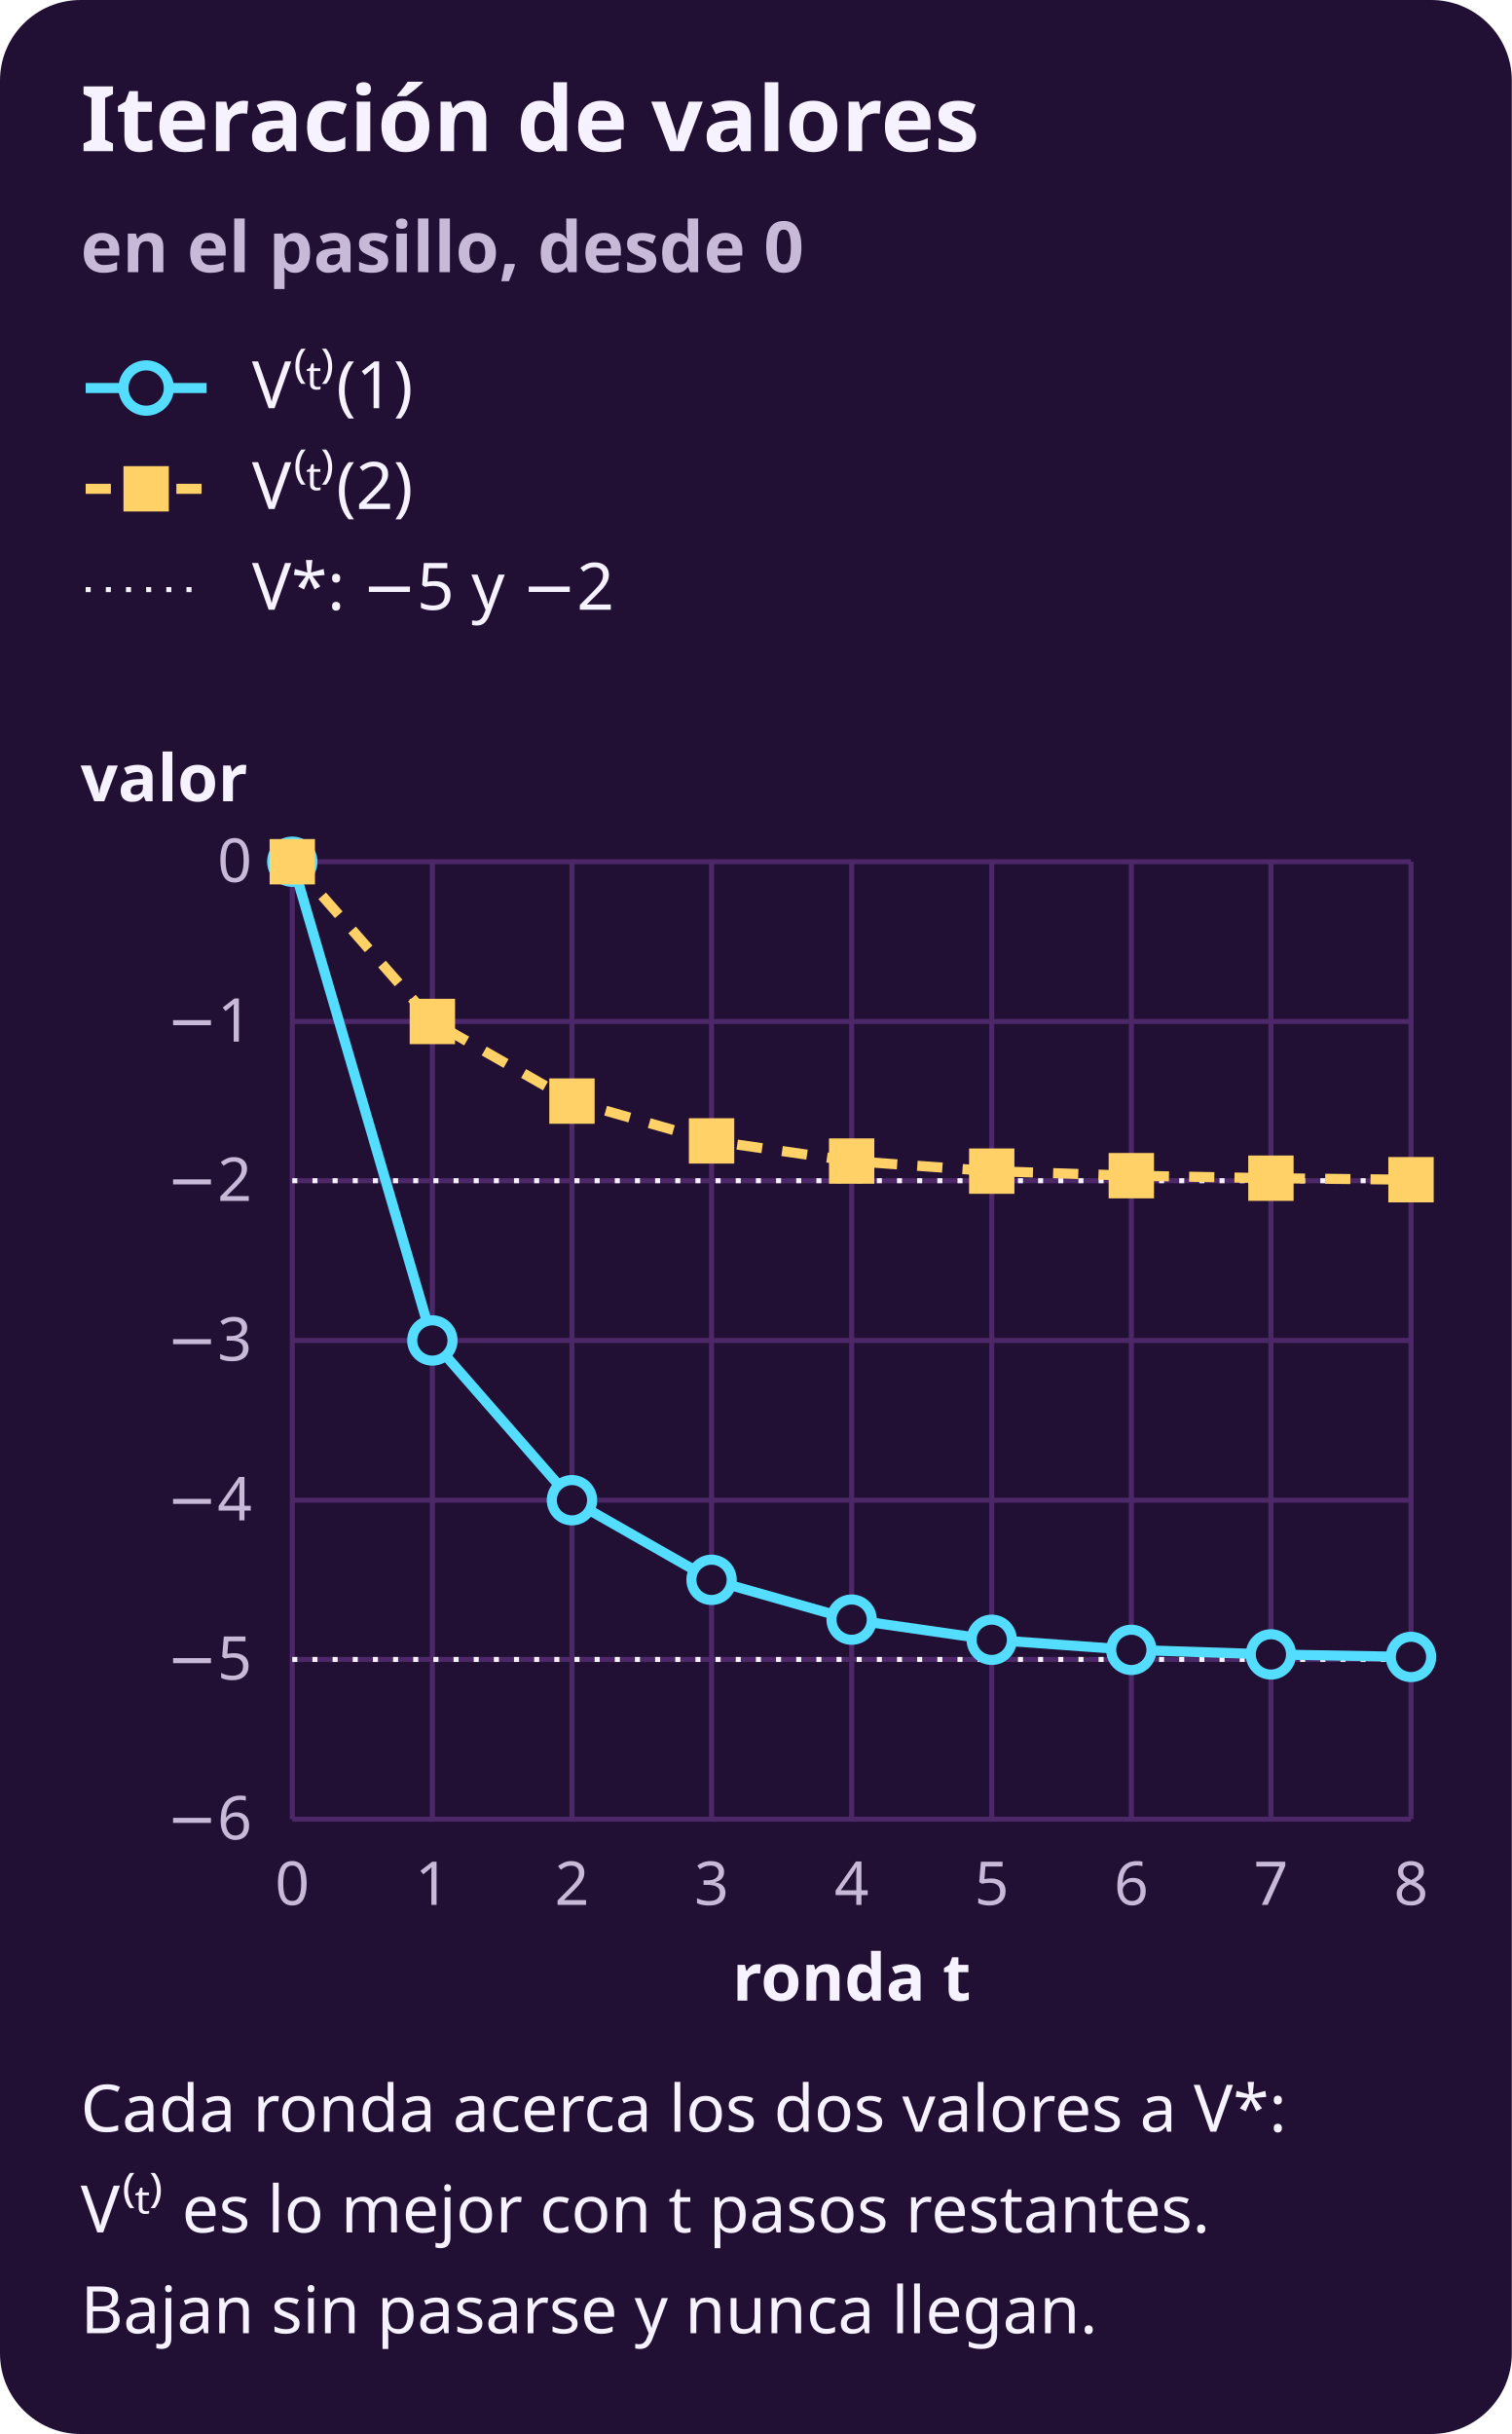
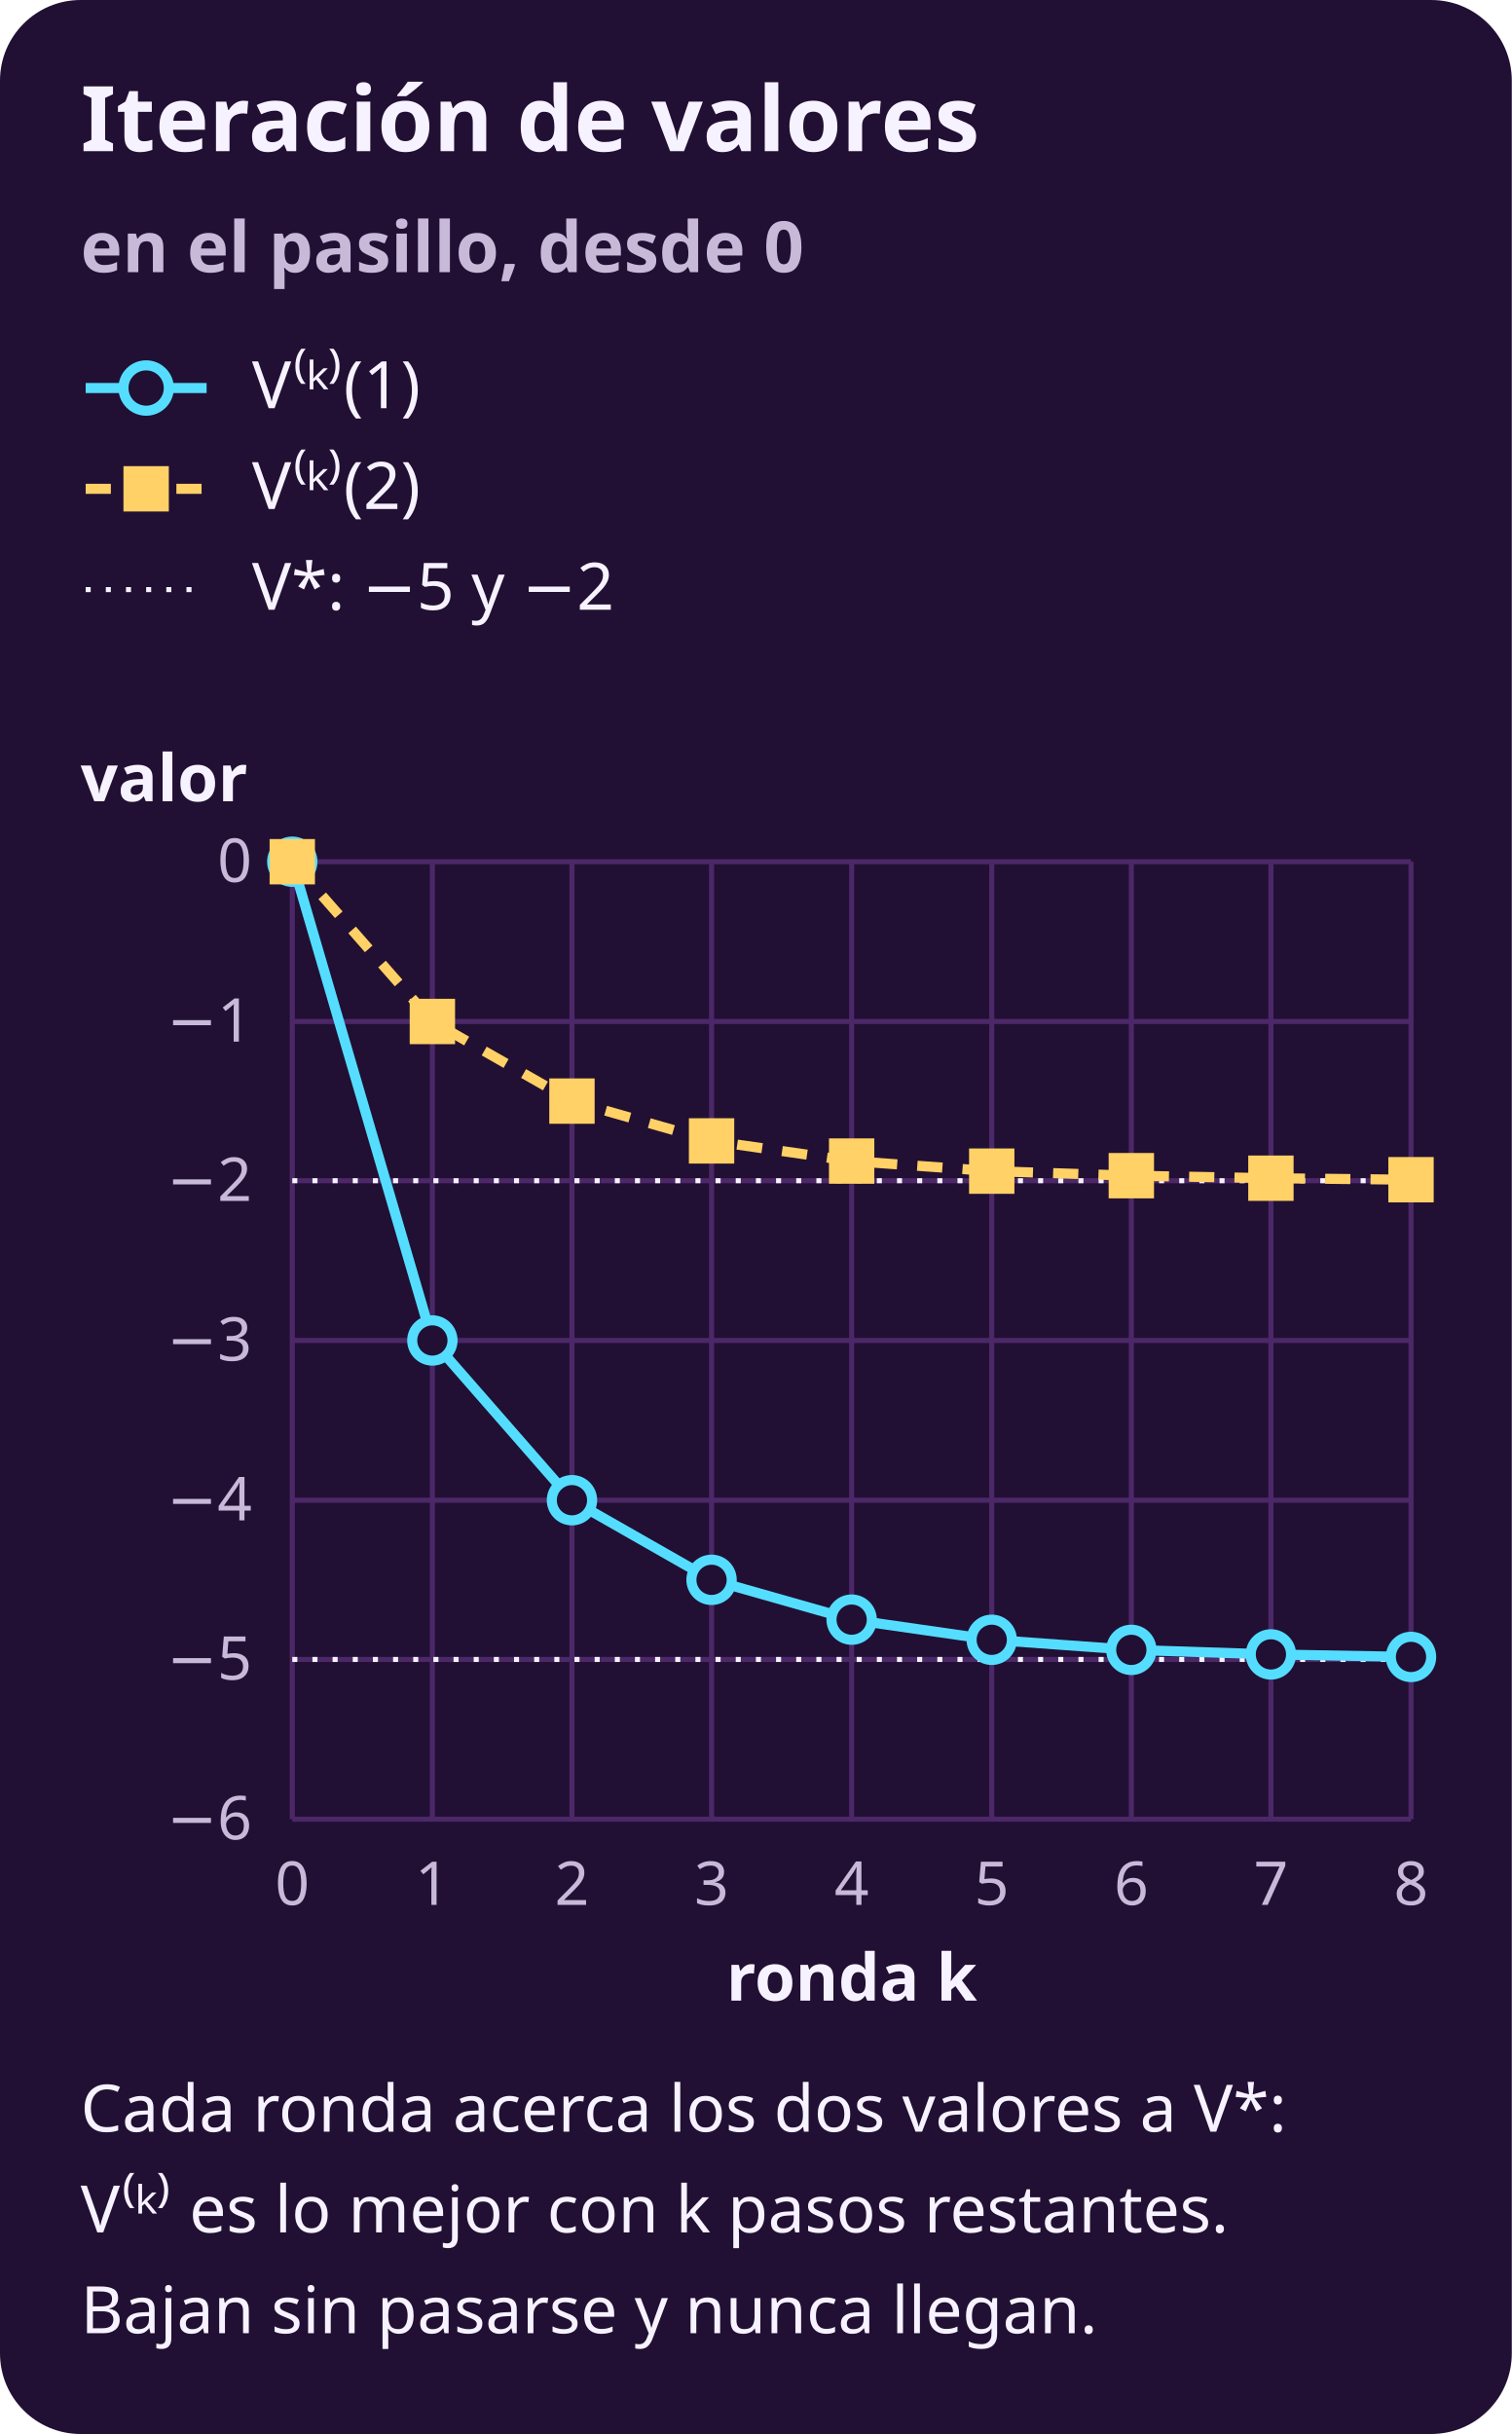
- <svg xmlns="http://www.w3.org/2000/svg" width="300" height="483" viewBox="0 0 300 483" role="img" aria-label="Iteración de valores en el pasillo desde V⁽⁰⁾ = 0, rondas 0 a 8. V⁽ᵗ⁾(1): 0, −3, −4, −9/2, −19/4, −39/8, −79/16, −159/32, −319/64. V⁽ᵗ⁾(2): 0, −1, −3/2, −7/4, −15/8, −31/16, −63/32, −127/64, −255/128. Las dos bajan hacia V*(1) = −5 y V*(2) = −2 sin llegar.">
+ <svg xmlns="http://www.w3.org/2000/svg" width="300" height="483" viewBox="0 0 300 483" role="img" aria-label="Iteración de valores en el pasillo desde V⁽⁰⁾ = 0, rondas 0 a 8. V⁽ᵏ⁾(1): 0, −3, −4, −9/2, −19/4, −39/8, −79/16, −159/32, −319/64. V⁽ᵏ⁾(2): 0, −1, −3/2, −7/4, −15/8, −31/16, −63/32, −127/64, −255/128. Las dos bajan hacia V*(1) = −5 y V*(2) = −2 sin llegar.">
  <rect x="0" y="0" width="300" height="483" rx="16" fill="#211033" />
  <defs>
    <marker id="p" viewBox="0 0 10 10" refX="9" refY="5" markerWidth="6" markerHeight="6" orient="auto-start-reverse">
      <path d="M 0 0 L 10 5 L 0 10 z" fill="#f04cff" />
    </marker>
    <marker id="s" viewBox="0 0 10 10" refX="9" refY="5" markerWidth="6" markerHeight="6" orient="auto-start-reverse">
      <path d="M 0 0 L 10 5 L 0 10 z" fill="#c8b9d8" />
    </marker>
  </defs>
  <text x="16" y="30" fill="#f7f2ff" font-family="system-ui, sans-serif" font-size="18" font-weight="700" text-anchor="start">Iteración de valores</text>
  <text x="16" y="54" fill="#c8b9d8" font-family="system-ui, sans-serif" font-size="14" font-weight="700" text-anchor="start">en el pasillo, desde 0</text>
  <polyline points="17,77 41,77" fill="none" stroke="#55ddff" stroke-width="2" />
  <circle cx="29" cy="77" r="4.5" fill="#211033" stroke="#55ddff" stroke-width="2" />
-   <text x="50" y="81" fill="#f7f2ff" font-family="system-ui, sans-serif" font-size="13" font-weight="normal" text-anchor="start">V⁽ᵗ⁾(1)</text>
+   <text x="50" y="81" fill="#f7f2ff" font-family="system-ui, sans-serif" font-size="13" font-weight="normal" text-anchor="start">V⁽ᵏ⁾(1)</text>
  <polyline points="17,97 41,97" fill="none" stroke="#ffd166" stroke-width="2" stroke-dasharray="5 4" />
  <rect x="25" y="93" width="8" height="8" fill="#ffd166" stroke="#ffd166" stroke-width="1" />
-   <text x="50" y="101" fill="#f7f2ff" font-family="system-ui, sans-serif" font-size="13" font-weight="normal" text-anchor="start">V⁽ᵗ⁾(2)</text>
+   <text x="50" y="101" fill="#f7f2ff" font-family="system-ui, sans-serif" font-size="13" font-weight="normal" text-anchor="start">V⁽ᵏ⁾(2)</text>
  <line x1="17" y1="117" x2="41" y2="117" stroke="#f7f2ff" stroke-width="1" stroke-dasharray="1 3" />
  <text x="50" y="121" fill="#f7f2ff" font-family="system-ui, sans-serif" font-size="13" font-weight="normal" text-anchor="start">V*: −5 y −2</text>
  <line x1="58" y1="361" x2="280" y2="361" stroke="#4c2868" stroke-width="1" />
  <text x="50" y="365" fill="#c8b9d8" font-family="system-ui, sans-serif" font-size="12" font-weight="normal" text-anchor="end">−6</text>
  <line x1="58" y1="329.3" x2="280" y2="329.3" stroke="#4c2868" stroke-width="1" />
  <text x="50" y="333.3" fill="#c8b9d8" font-family="system-ui, sans-serif" font-size="12" font-weight="normal" text-anchor="end">−5</text>
  <line x1="58" y1="297.7" x2="280" y2="297.7" stroke="#4c2868" stroke-width="1" />
  <text x="50" y="301.7" fill="#c8b9d8" font-family="system-ui, sans-serif" font-size="12" font-weight="normal" text-anchor="end">−4</text>
  <line x1="58" y1="266" x2="280" y2="266" stroke="#4c2868" stroke-width="1" />
  <text x="50" y="270" fill="#c8b9d8" font-family="system-ui, sans-serif" font-size="12" font-weight="normal" text-anchor="end">−3</text>
  <line x1="58" y1="234.3" x2="280" y2="234.3" stroke="#4c2868" stroke-width="1" />
  <text x="50" y="238.3" fill="#c8b9d8" font-family="system-ui, sans-serif" font-size="12" font-weight="normal" text-anchor="end">−2</text>
  <line x1="58" y1="202.7" x2="280" y2="202.7" stroke="#4c2868" stroke-width="1" />
  <text x="50" y="206.7" fill="#c8b9d8" font-family="system-ui, sans-serif" font-size="12" font-weight="normal" text-anchor="end">−1</text>
  <line x1="58" y1="171" x2="280" y2="171" stroke="#4c2868" stroke-width="1" />
  <text x="50" y="175" fill="#c8b9d8" font-family="system-ui, sans-serif" font-size="12" font-weight="normal" text-anchor="end">0</text>
  <line x1="58" y1="171" x2="58" y2="361" stroke="#4c2868" stroke-width="1" />
  <text x="58" y="378" fill="#c8b9d8" font-family="system-ui, sans-serif" font-size="12" font-weight="normal" text-anchor="middle">0</text>
  <line x1="85.8" y1="171" x2="85.8" y2="361" stroke="#4c2868" stroke-width="1" />
  <text x="85.8" y="378" fill="#c8b9d8" font-family="system-ui, sans-serif" font-size="12" font-weight="normal" text-anchor="middle">1</text>
  <line x1="113.5" y1="171" x2="113.5" y2="361" stroke="#4c2868" stroke-width="1" />
  <text x="113.5" y="378" fill="#c8b9d8" font-family="system-ui, sans-serif" font-size="12" font-weight="normal" text-anchor="middle">2</text>
  <line x1="141.2" y1="171" x2="141.2" y2="361" stroke="#4c2868" stroke-width="1" />
  <text x="141.2" y="378" fill="#c8b9d8" font-family="system-ui, sans-serif" font-size="12" font-weight="normal" text-anchor="middle">3</text>
  <line x1="169" y1="171" x2="169" y2="361" stroke="#4c2868" stroke-width="1" />
  <text x="169" y="378" fill="#c8b9d8" font-family="system-ui, sans-serif" font-size="12" font-weight="normal" text-anchor="middle">4</text>
  <line x1="196.8" y1="171" x2="196.8" y2="361" stroke="#4c2868" stroke-width="1" />
  <text x="196.8" y="378" fill="#c8b9d8" font-family="system-ui, sans-serif" font-size="12" font-weight="normal" text-anchor="middle">5</text>
  <line x1="224.5" y1="171" x2="224.5" y2="361" stroke="#4c2868" stroke-width="1" />
  <text x="224.5" y="378" fill="#c8b9d8" font-family="system-ui, sans-serif" font-size="12" font-weight="normal" text-anchor="middle">6</text>
  <line x1="252.2" y1="171" x2="252.2" y2="361" stroke="#4c2868" stroke-width="1" />
  <text x="252.2" y="378" fill="#c8b9d8" font-family="system-ui, sans-serif" font-size="12" font-weight="normal" text-anchor="middle">7</text>
  <line x1="280" y1="171" x2="280" y2="361" stroke="#4c2868" stroke-width="1" />
  <text x="280" y="378" fill="#c8b9d8" font-family="system-ui, sans-serif" font-size="12" font-weight="normal" text-anchor="middle">8</text>
-   <text x="169" y="397" fill="#f7f2ff" font-family="system-ui, sans-serif" font-size="13" font-weight="700" text-anchor="middle">ronda t</text>
+   <text x="169" y="397" fill="#f7f2ff" font-family="system-ui, sans-serif" font-size="13" font-weight="700" text-anchor="middle">ronda k</text>
  <text x="16" y="159" fill="#f7f2ff" font-family="system-ui, sans-serif" font-size="13" font-weight="700" text-anchor="start">valor</text>
  <line x1="58" y1="329.3" x2="280" y2="329.3" stroke="#f7f2ff" stroke-width="1" stroke-dasharray="1 3" />
  <line x1="58" y1="234.3" x2="280" y2="234.3" stroke="#f7f2ff" stroke-width="1" stroke-dasharray="1 3" />
  <polyline points="58,171 85.8,266 113.5,297.7 141.2,313.5 169,321.4 196.8,325.4 224.5,327.4 252.2,328.3 280,328.8" fill="none" stroke="#55ddff" stroke-width="2" />
  <circle cx="58" cy="171" r="4" fill="#211033" stroke="#55ddff" stroke-width="2" />
  <circle cx="85.8" cy="266" r="4" fill="#211033" stroke="#55ddff" stroke-width="2" />
  <circle cx="113.5" cy="297.7" r="4" fill="#211033" stroke="#55ddff" stroke-width="2" />
  <circle cx="141.2" cy="313.5" r="4" fill="#211033" stroke="#55ddff" stroke-width="2" />
  <circle cx="169" cy="321.4" r="4" fill="#211033" stroke="#55ddff" stroke-width="2" />
  <circle cx="196.8" cy="325.4" r="4" fill="#211033" stroke="#55ddff" stroke-width="2" />
  <circle cx="224.5" cy="327.4" r="4" fill="#211033" stroke="#55ddff" stroke-width="2" />
  <circle cx="252.2" cy="328.3" r="4" fill="#211033" stroke="#55ddff" stroke-width="2" />
  <circle cx="280" cy="328.8" r="4" fill="#211033" stroke="#55ddff" stroke-width="2" />
  <polyline points="58,171 85.8,202.7 113.5,218.5 141.2,226.4 169,230.4 196.8,232.4 224.5,233.3 252.2,233.8 280,234.1" fill="none" stroke="#ffd166" stroke-width="2" stroke-dasharray="5 4" />
  <rect x="54" y="167" width="8" height="8" fill="#ffd166" stroke="#ffd166" stroke-width="1" />
  <rect x="81.8" y="198.7" width="8" height="8" fill="#ffd166" stroke="#ffd166" stroke-width="1" />
  <rect x="109.5" y="214.5" width="8" height="8" fill="#ffd166" stroke="#ffd166" stroke-width="1" />
  <rect x="137.2" y="222.4" width="8" height="8" fill="#ffd166" stroke="#ffd166" stroke-width="1" />
  <rect x="165" y="226.4" width="8" height="8" fill="#ffd166" stroke="#ffd166" stroke-width="1" />
  <rect x="192.8" y="228.4" width="8" height="8" fill="#ffd166" stroke="#ffd166" stroke-width="1" />
  <rect x="220.5" y="229.3" width="8" height="8" fill="#ffd166" stroke="#ffd166" stroke-width="1" />
  <rect x="248.2" y="229.8" width="8" height="8" fill="#ffd166" stroke="#ffd166" stroke-width="1" />
  <rect x="276" y="230.1" width="8" height="8" fill="#ffd166" stroke="#ffd166" stroke-width="1" />
  <text x="16" y="423" fill="#f7f2ff" font-family="system-ui, sans-serif" font-size="13" font-weight="normal" text-anchor="start">Cada ronda acerca los dos valores a V*:</text>
-   <text x="16" y="443" fill="#f7f2ff" font-family="system-ui, sans-serif" font-size="13" font-weight="normal" text-anchor="start">V⁽ᵗ⁾ es lo mejor con t pasos restantes.</text>
+   <text x="16" y="443" fill="#f7f2ff" font-family="system-ui, sans-serif" font-size="13" font-weight="normal" text-anchor="start">V⁽ᵏ⁾ es lo mejor con k pasos restantes.</text>
  <text x="16" y="463" fill="#f7f2ff" font-family="system-ui, sans-serif" font-size="13" font-weight="normal" text-anchor="start">Bajan sin pasarse y nunca llegan.</text>
</svg>
